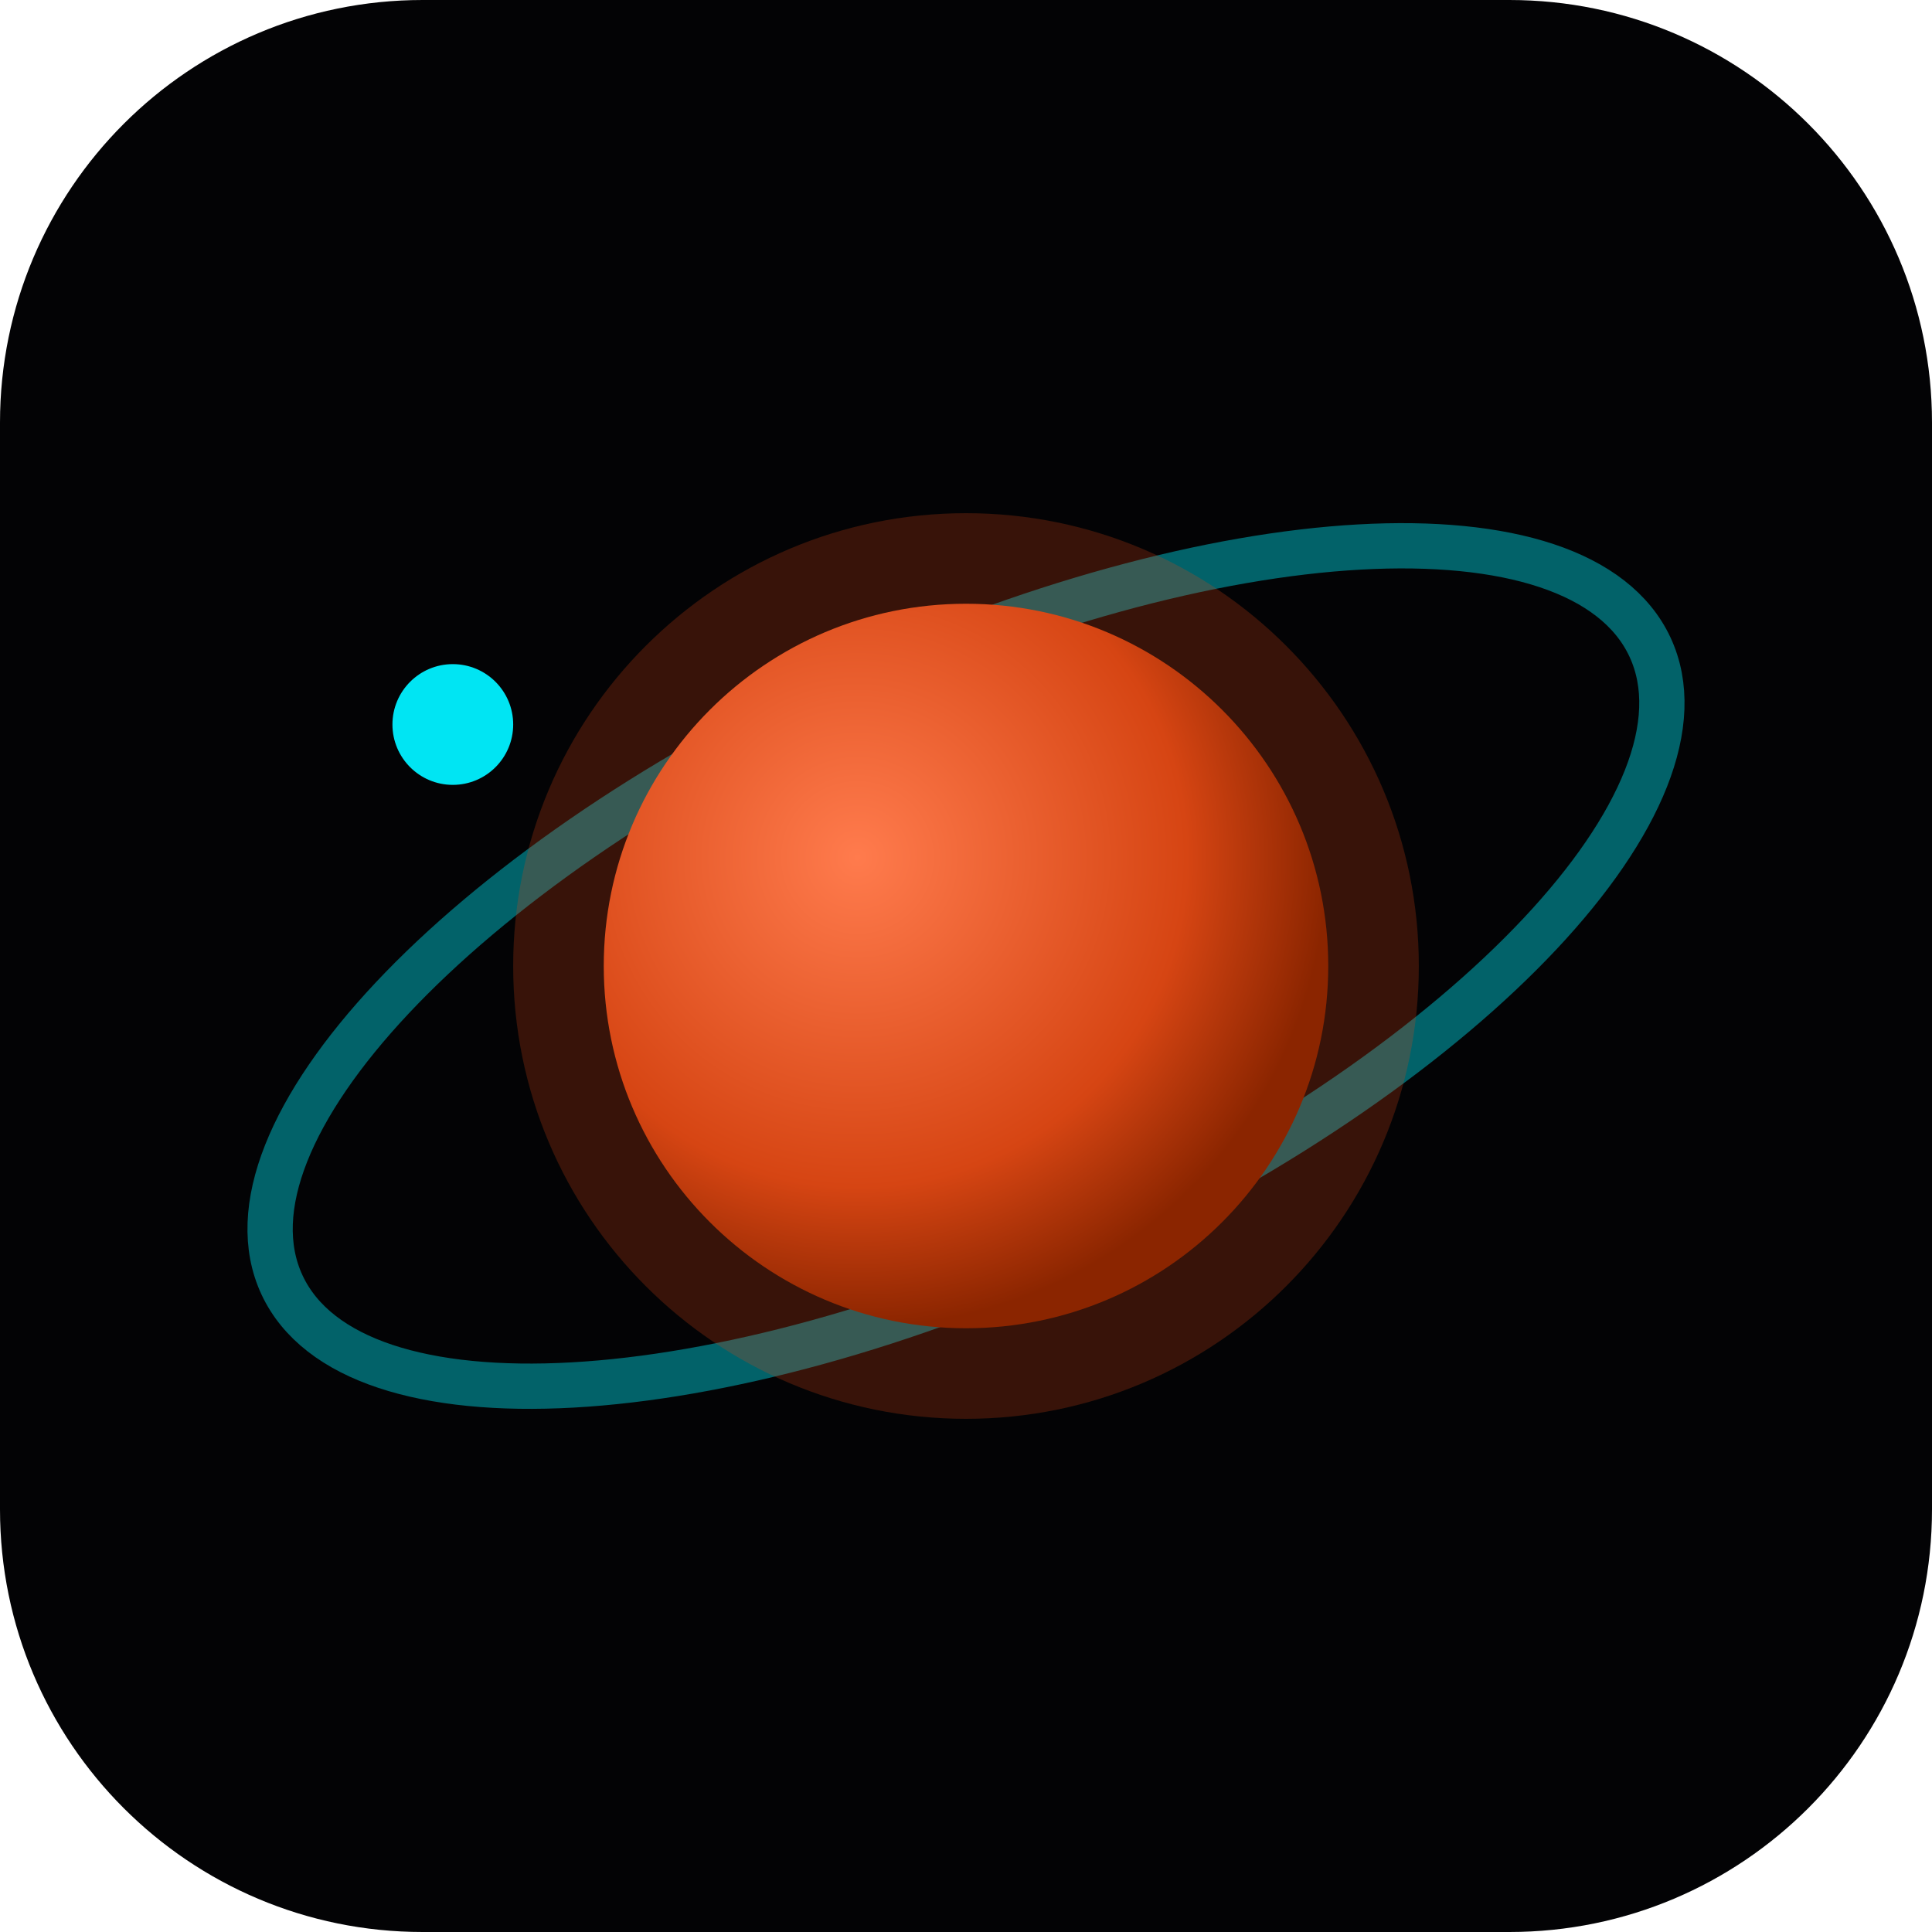
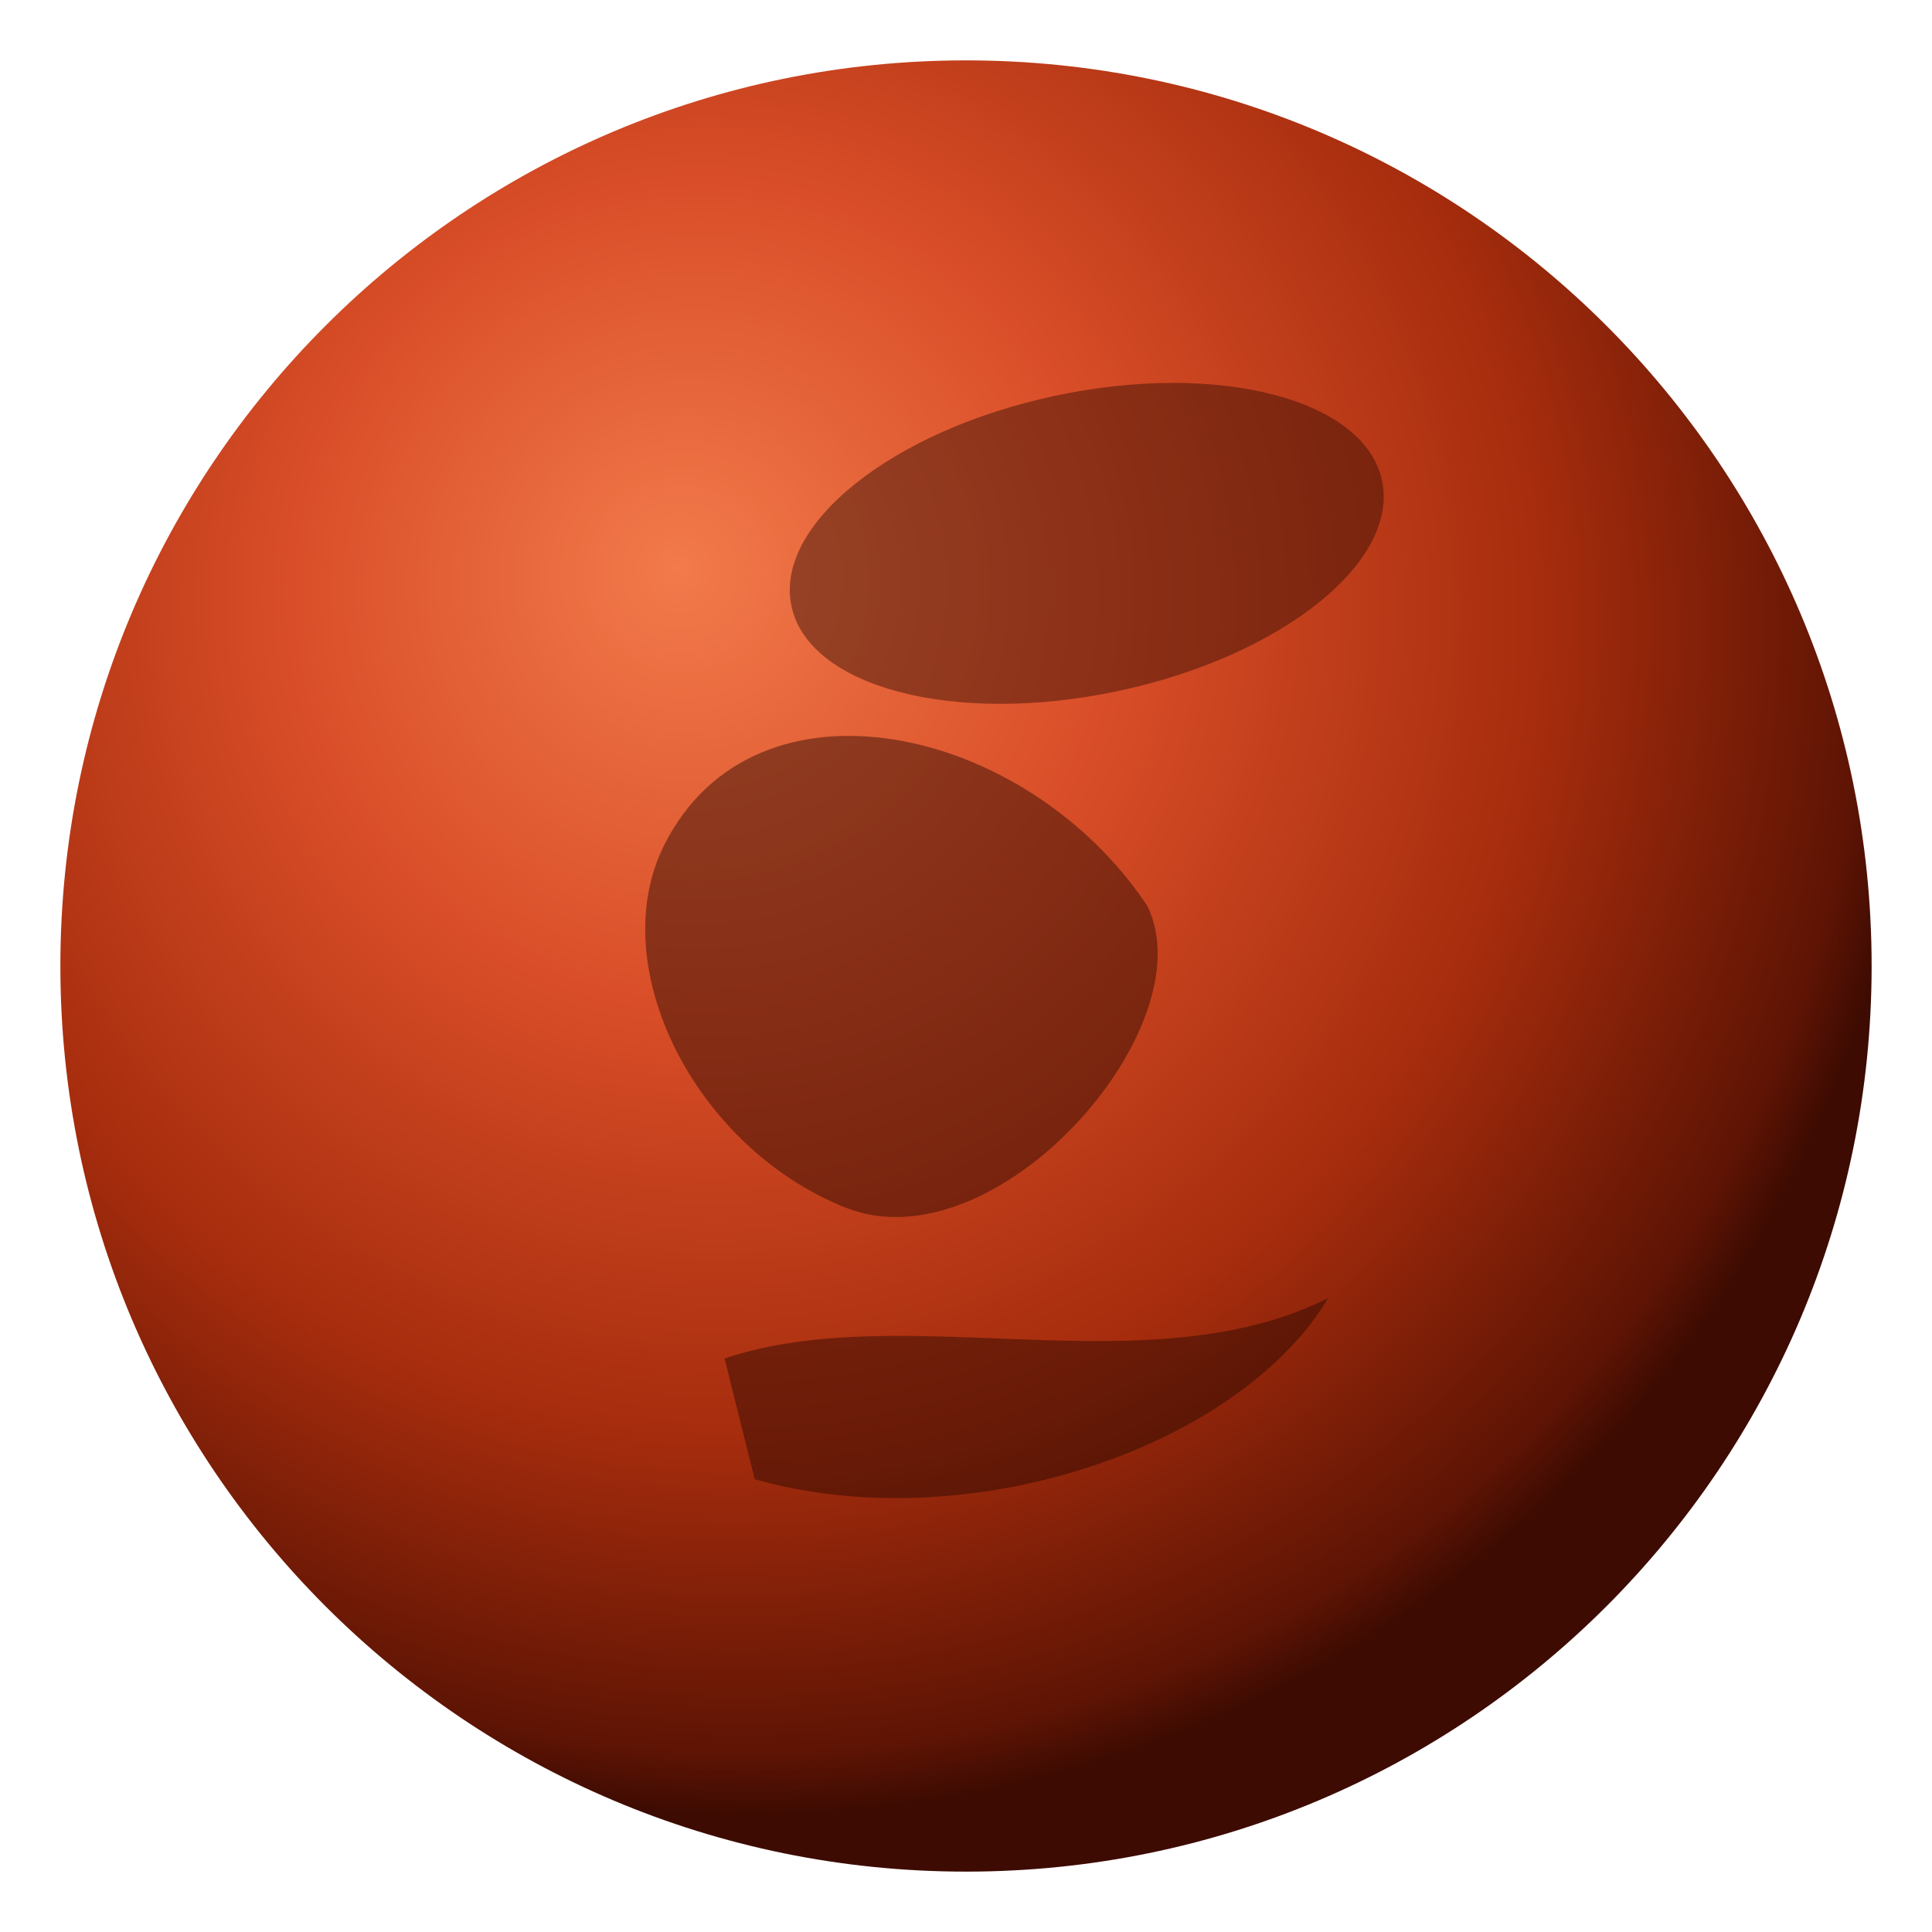
- <svg xmlns="http://www.w3.org/2000/svg" viewBox="0 0 64 64">
-   <rect width="64" height="64" rx="14" fill="#030305" />
-   <ellipse cx="32" cy="32" rx="25" ry="10" fill="none" stroke="#00f0ff" stroke-width="1.5" opacity="0.4" transform="rotate(-25 32 32)" />
-   <circle cx="32" cy="32" r="15" fill="#d64513" opacity="0.25" />
-   <circle cx="32" cy="32" r="12" fill="url(#marsGrad)" />
-   <circle cx="15" cy="24" r="2" fill="#00f0ff" opacity="0.95" />
+ <svg xmlns="http://www.w3.org/2000/svg" viewBox="0 0 64 64" width="64" height="64">
  <defs>
-     <radialGradient id="marsGrad" cx="35%" cy="35%" r="65%">
-       <stop offset="0%" stop-color="#ff7b4d" />
-       <stop offset="70%" stop-color="#d64513" />
-       <stop offset="100%" stop-color="#8b2500" />
+     <radialGradient id="marsGrad" cx="38%" cy="32%" r="65%" fx="34%" fy="28%">
+       <stop offset="0%" stop-color="#F27A4B" />
+       <stop offset="35%" stop-color="#D94E28" />
+       <stop offset="70%" stop-color="#A52C0D" />
+       <stop offset="95%" stop-color="#5E1404" />
+       <stop offset="100%" stop-color="#3D0B02" />
    </radialGradient>
+     <clipPath id="marsClip">
+       <circle cx="32" cy="32" r="30" />
+     </clipPath>
  </defs>
+   <circle cx="32" cy="32" r="30" fill="url(#marsGrad)" />
+   <g clip-path="url(#marsClip)" opacity="0.45">
+     <path d="M 22 28 C 25 22, 34 24, 38 30 C 40 34, 33 42, 28 40 C 23 38, 20 32, 22 28 Z" fill="#240701" />
+     <ellipse cx="36" cy="18" rx="10" ry="5" fill="#2E0A02" transform="rotate(-12 36 18)" />
+     <path d="M 24 45 C 30 43, 38 46, 44 43 C 41 48, 32 51, 25 49 Z" fill="#240701" />
+   </g>
</svg>
